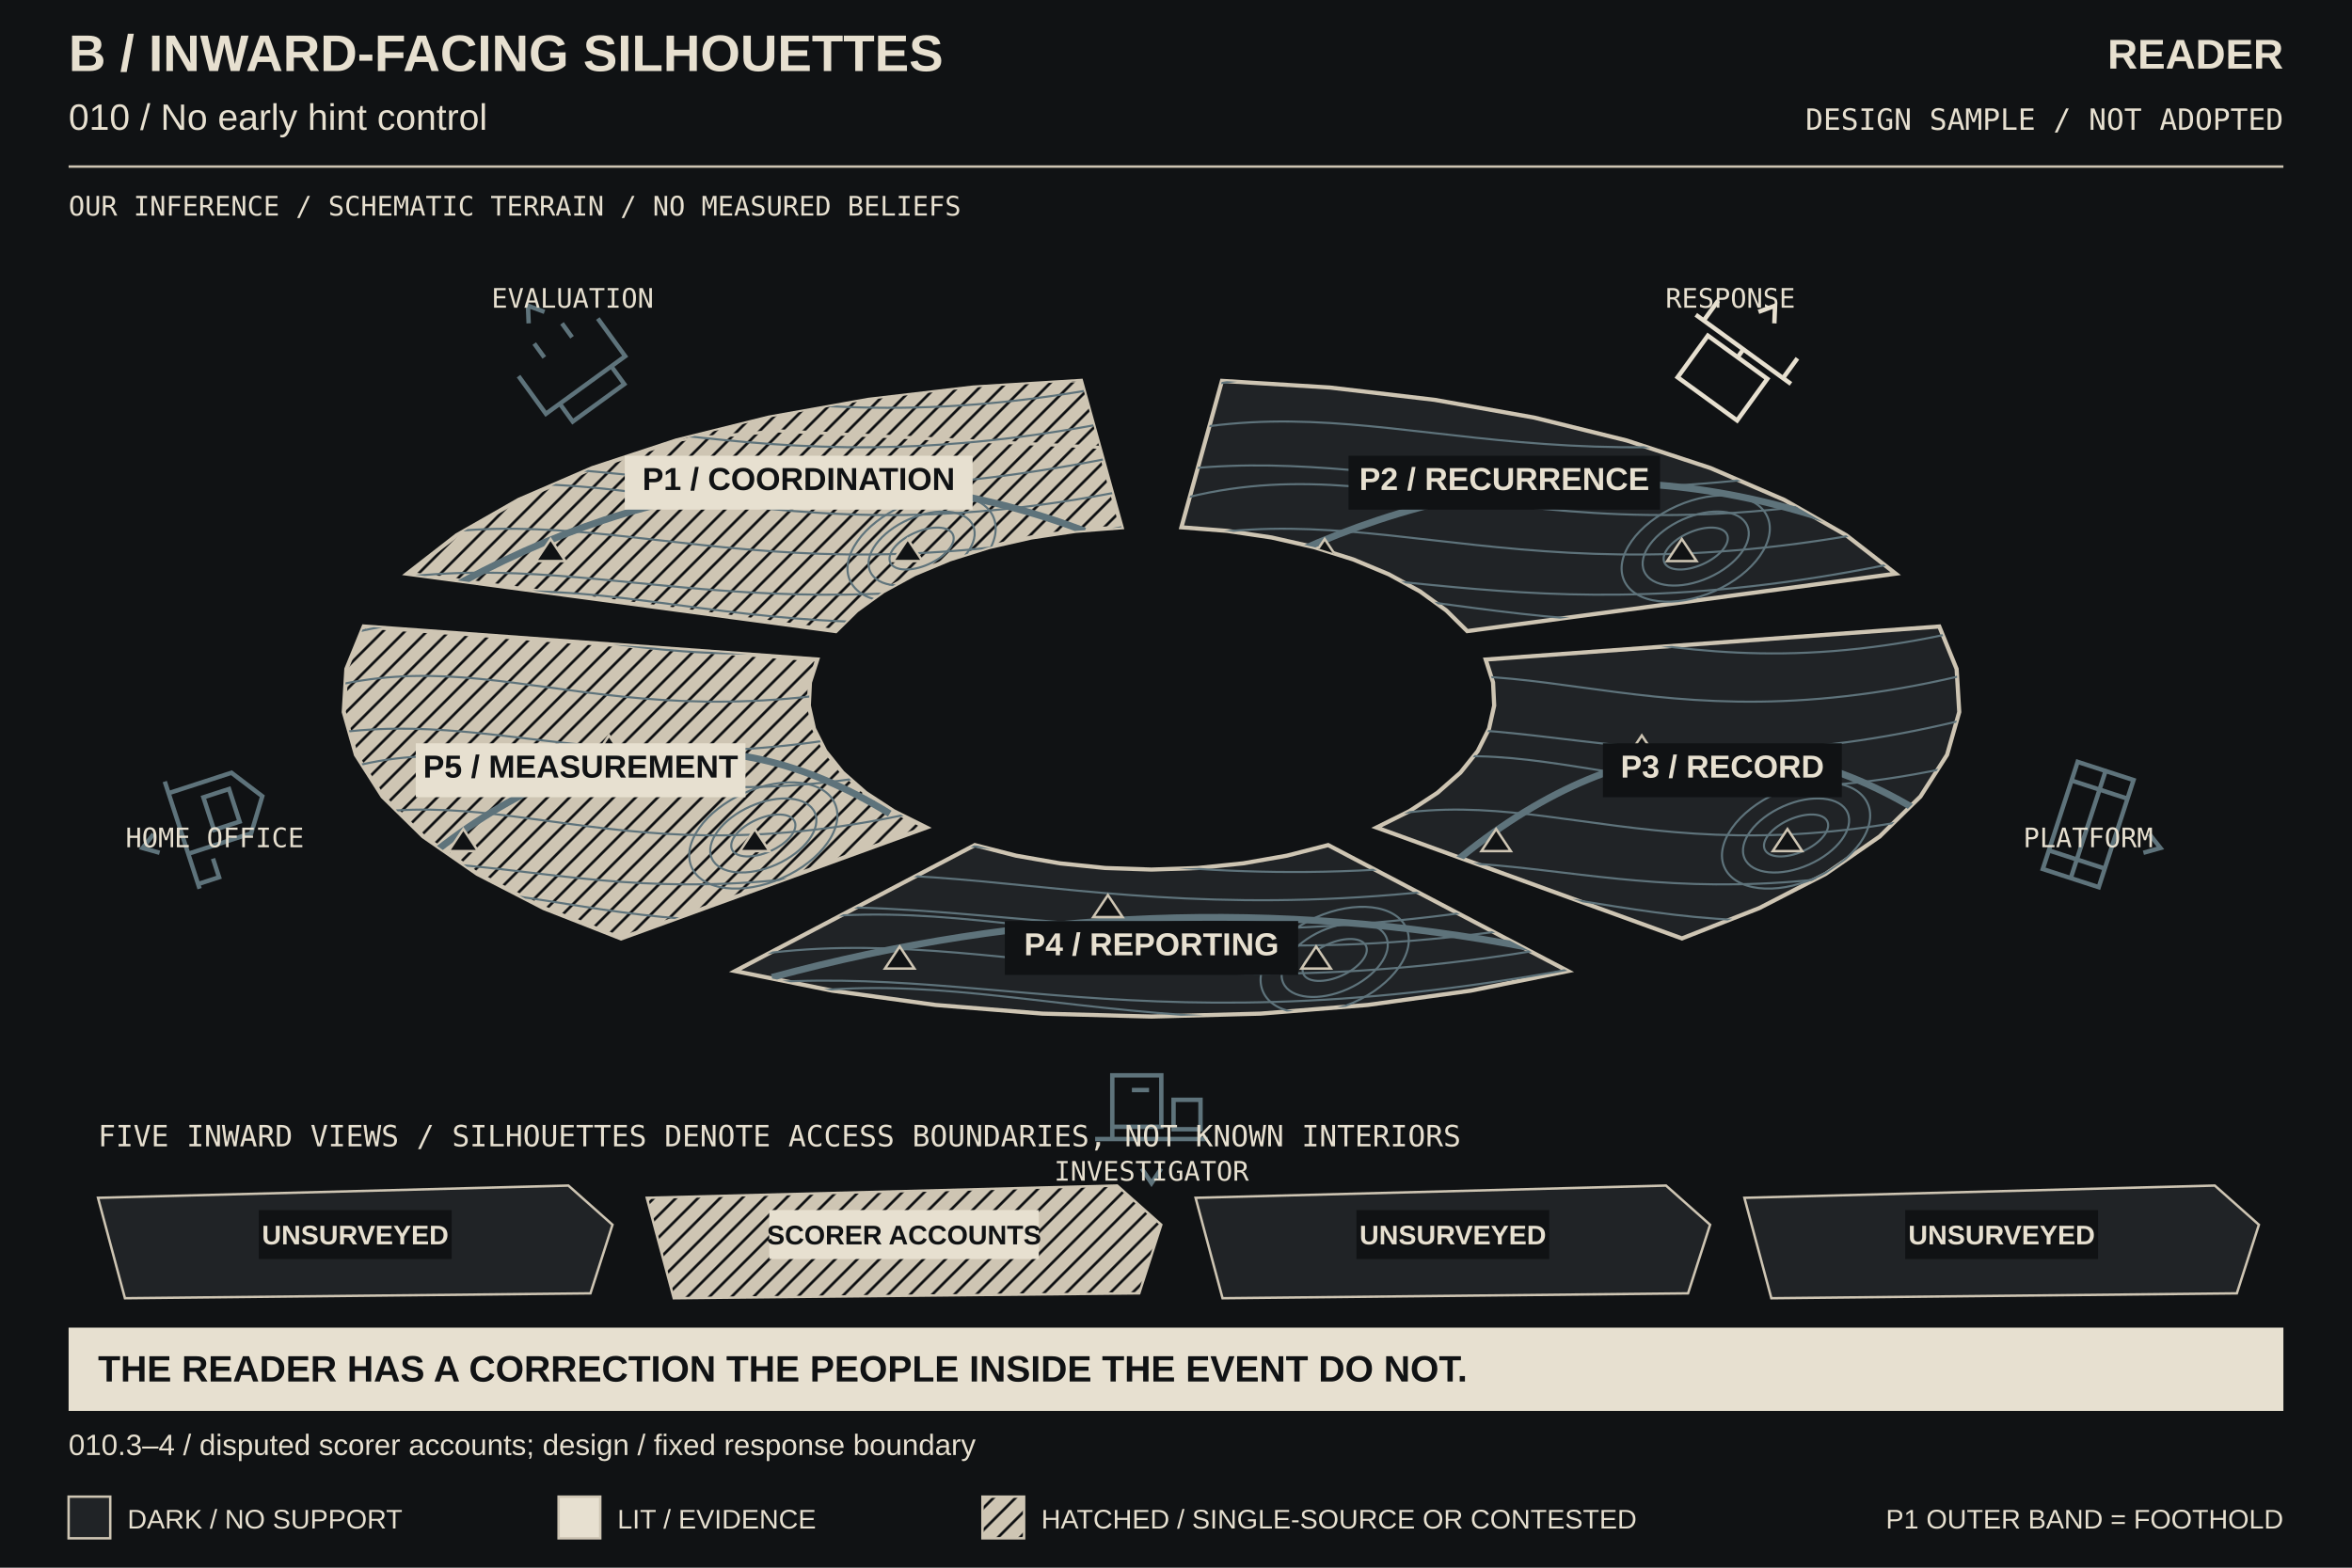
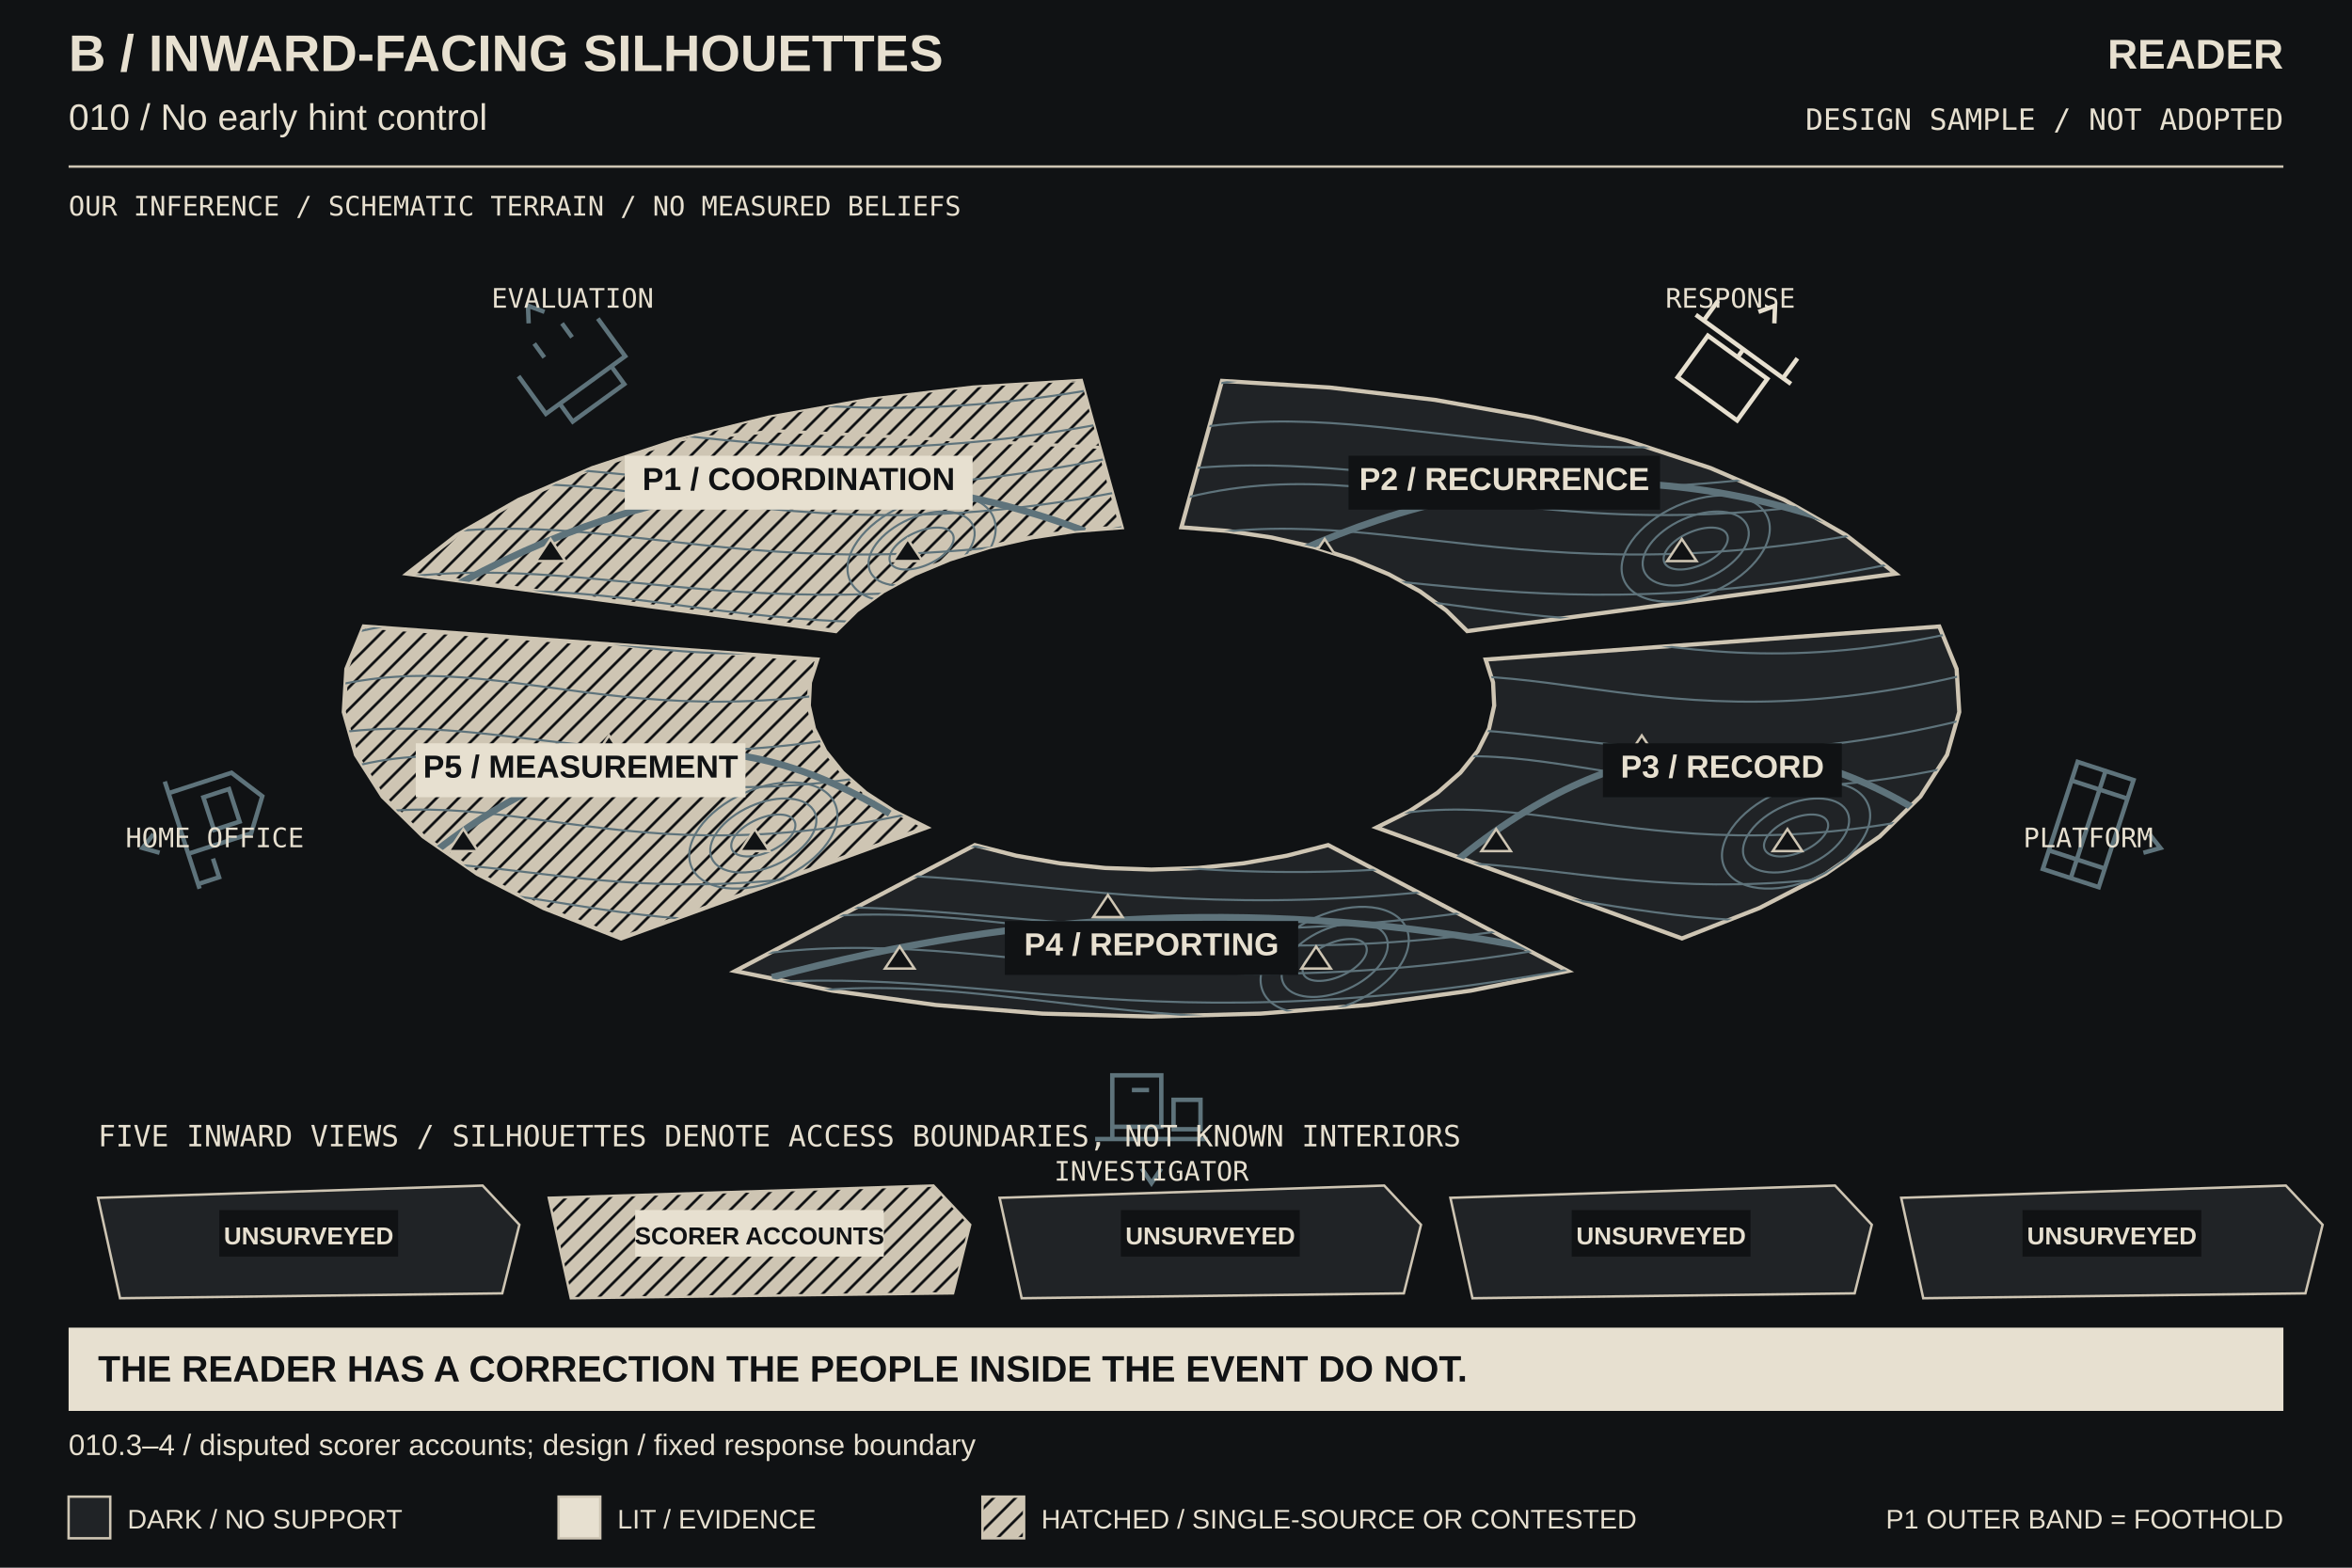
<svg xmlns="http://www.w3.org/2000/svg" width="960" height="640" viewBox="0 0 960 640" role="img" aria-labelledby="b-010-reader-no-p6-title b-010-reader-no-p6-desc" data-sample-id="b-010-reader-no-p6">
  <defs>
    <pattern id="b-010-reader-no-p6-hatch" patternUnits="userSpaceOnUse" width="9" height="9">
      <rect width="9" height="9" fill="#CEC5B3" />
      <path d="M-2,2 L2,-2 M0,9 L9,0 M7,11 L11,7" stroke="#101214" stroke-width="1.1" />
    </pattern>
  </defs>
  <rect x="0" y="0" width="960" height="640" fill="#101214" stroke="none" />
  <text x="28" y="29" font-family="Arial, Helvetica, sans-serif" font-size="21" font-weight="bold" fill="#E7E0D0" text-anchor="start">B / INWARD-FACING SILHOUETTES</text>
  <text x="932" y="28" font-family="Arial, Helvetica, sans-serif" font-size="17" font-weight="bold" fill="#E7E0D0" text-anchor="end">READER</text>
  <text x="28" y="53" font-family="Arial, Helvetica, sans-serif" font-size="15" font-weight="normal" fill="#E7E0D0" text-anchor="start">010 / No early hint control</text>
  <text x="932" y="53" font-family="monospace" font-size="12" font-weight="normal" fill="#E7E0D0" text-anchor="end">DESIGN SAMPLE / NOT ADOPTED</text>
  <path d="M28,68 L932,68" fill="none" stroke="#CEC5B3" stroke-width="1" />
  <text x="28" y="88" font-family="monospace" font-size="11" font-weight="normal" fill="#E7E0D0" text-anchor="start">OUR INFERENCE / SCHEMATIC TERRAIN / NO MEASURED BELIEFS</text>
  <g data-layer="map">
    <g data-region="P1" data-state="hatched">
      <defs>
        <clipPath id="b-010-reader-no-p6-P1-clip">
          <path d="M 166.23,234.20 L 186.40,218.53 L 211.74,204.07 L 241.80,191.09 L 276.03,179.83 L 313.80,170.48 L 354.43,163.23 L 397.17,158.21 L 441.24,155.49 L 457.80,215.27 L 439.10,216.73 L 420.97,219.43 L 403.74,223.34 L 387.71,228.37 L 373.19,234.43 L 360.43,241.42 L 349.68,249.21 L 341.13,257.65 Z" />
        </clipPath>
      </defs>
      <path data-terrain="P1" d="M 166.23,234.20 L 186.40,218.53 L 211.74,204.07 L 241.80,191.09 L 276.03,179.83 L 313.80,170.48 L 354.43,163.23 L 397.17,158.21 L 441.24,155.49 L 457.80,215.27 L 439.10,216.73 L 420.97,219.43 L 403.74,223.34 L 387.71,228.37 L 373.19,234.43 L 360.43,241.42 L 349.68,249.21 L 341.13,257.65 Z" fill="url(#b-010-reader-no-p6-hatch)" stroke="#CEC5B3" stroke-width="1.7" />
      <g clip-path="url(#b-010-reader-no-p6-P1-clip)">
        <path data-region="P1-foothold" data-state="hatched" data-terrain="P1-foothold" d="M 166.23,155.49 L 457.80,155.49 L 457.80,183.08 L 317.85,175.93 L 166.23,189.21 Z" fill="url(#b-010-reader-no-p6-hatch)" stroke="#CEC5B3" stroke-width="1.3" />
        <g data-layer="retained-terrain" fill="none" stroke="#5E737B" stroke-width="0.85">
          <path d="M151.23,164.49 C247.87,130.49 306.18,192.49 477.80,152.49" />
          <path d="M151.23,179.09 C247.87,154.09 306.18,207.09 477.80,167.09" />
          <path d="M151.23,193.68 C247.87,177.68 306.18,221.68 477.80,181.68" />
          <path d="M151.23,208.28 C247.87,174.28 306.18,236.28 477.80,196.28" />
          <path d="M151.23,222.87 C247.87,197.87 306.18,250.87 477.80,210.87" />
          <path d="M151.23,237.46 C247.87,221.46 306.18,265.46 477.80,225.46" />
          <path d="M151.23,252.06 C247.87,218.06 306.18,280.06 477.80,240.06" />
          <path d="M151.23,266.65 C247.87,241.65 306.18,294.65 477.80,254.65" />
          <ellipse cx="376.16" cy="223.94" rx="14" ry="7" transform="rotate(-24 376.16 223.94)" />
          <ellipse cx="376.16" cy="223.94" rx="23" ry="13" transform="rotate(-24 376.16 223.94)" />
          <ellipse cx="376.16" cy="223.94" rx="32" ry="19" transform="rotate(-24 376.16 223.94)" />
        </g>
        <path data-layer="retained-terrain" d="M181.23,241.65 Q312.02,167.49 442.80,216.79" fill="none" stroke="#5E737B" stroke-width="2.8" />
        <path data-layer="retained-terrain" d="M218.72,229.05 l6,-9 l6,9 Z" fill="#101214" stroke="#CEC5B3" />
        <path data-layer="retained-terrain" d="M291.61,198.40 l6,-9 l6,9 Z" fill="#101214" stroke="#CEC5B3" />
        <path data-layer="retained-terrain" d="M364.50,229.05 l6,-9 l6,9 Z" fill="#101214" stroke="#CEC5B3" />
      </g>
      <rect x="255.01" y="186.05" width="141.97" height="22" fill="#E7E0D0" stroke="none" />
      <text x="325.99" y="200.05" font-family="Arial, Helvetica, sans-serif" font-size="13" font-weight="bold" fill="#101214" text-anchor="middle">P1 / COORDINATION</text>
    </g>
    <g transform="translate(233.71 149.89) rotate(-216.00)" fill="#101214" stroke="#5E737B" stroke-width="1.8">
      <path d="M-20,10 L-20,-9 L20,-9 L20,10 M-13,-9 L-13,-18 L13,-18 L13,-9 M-7,10 L-7,17 M7,10 L7,17" />
      <path d="M-4,25 L0,31 L4,25" />
    </g>
    <text x="233.71" y="125.62" font-family="monospace" font-size="11" font-weight="normal" fill="#E7E0D0" text-anchor="middle">EVALUATION</text>
    <g data-region="P2" data-state="dark">
      <defs>
        <clipPath id="b-010-reader-no-p6-P2-clip">
          <path d="M 498.76,155.49 L 542.83,158.21 L 585.57,163.23 L 626.20,170.48 L 663.97,179.83 L 698.20,191.09 L 728.26,204.07 L 753.60,218.53 L 773.77,234.20 L 598.87,257.65 L 590.32,249.21 L 579.57,241.42 L 566.81,234.43 L 552.29,228.37 L 536.26,223.34 L 519.03,219.43 L 500.90,216.73 L 482.20,215.27 Z" />
        </clipPath>
      </defs>
      <path data-terrain="P2" d="M 498.76,155.49 L 542.83,158.21 L 585.57,163.23 L 626.20,170.48 L 663.97,179.83 L 698.20,191.09 L 728.26,204.07 L 753.60,218.53 L 773.77,234.20 L 598.87,257.65 L 590.32,249.21 L 579.57,241.42 L 566.81,234.43 L 552.29,228.37 L 536.26,223.34 L 519.03,219.43 L 500.90,216.73 L 482.20,215.27 Z" fill="#202326" stroke="#CEC5B3" stroke-width="1.7" />
      <g clip-path="url(#b-010-reader-no-p6-P2-clip)">
        <g data-layer="retained-terrain" fill="none" stroke="#5E737B" stroke-width="0.85">
          <path d="M467.20,164.49 C563.84,130.49 622.15,192.49 793.77,152.49" />
          <path d="M467.20,179.09 C563.84,154.09 622.15,207.09 793.77,167.09" />
          <path d="M467.20,193.68 C563.84,177.68 622.15,221.68 793.77,181.68" />
          <path d="M467.20,208.28 C563.84,174.28 622.15,236.28 793.77,196.28" />
          <path d="M467.20,222.87 C563.84,197.87 622.15,250.87 793.77,210.87" />
          <path d="M467.20,237.46 C563.84,221.46 622.15,265.46 793.77,225.46" />
          <path d="M467.20,252.06 C563.84,218.06 622.15,280.06 793.77,240.06" />
          <path d="M467.20,266.65 C563.84,241.65 622.15,294.65 793.77,254.65" />
          <ellipse cx="692.13" cy="223.94" rx="14" ry="7" transform="rotate(-24 692.13 223.94)" />
          <ellipse cx="692.13" cy="223.94" rx="23" ry="13" transform="rotate(-24 692.13 223.94)" />
          <ellipse cx="692.13" cy="223.94" rx="32" ry="19" transform="rotate(-24 692.13 223.94)" />
        </g>
        <path data-layer="retained-terrain" d="M497.20,241.65 Q627.98,167.49 758.77,216.79" fill="none" stroke="#5E737B" stroke-width="2.8" />
        <path data-layer="retained-terrain" d="M534.68,229.05 l6,-9 l6,9 Z" fill="#101214" stroke="#CEC5B3" />
        <path data-layer="retained-terrain" d="M607.57,198.40 l6,-9 l6,9 Z" fill="#101214" stroke="#CEC5B3" />
        <path data-layer="retained-terrain" d="M680.47,229.05 l6,-9 l6,9 Z" fill="#101214" stroke="#CEC5B3" />
      </g>
      <rect x="550.43" y="186.05" width="127.15" height="22" fill="#101214" stroke="none" />
      <text x="614.01" y="200.05" font-family="Arial, Helvetica, sans-serif" font-size="13" font-weight="bold" fill="#E7E0D0" text-anchor="middle">P2 / RECURRENCE</text>
    </g>
    <g transform="translate(706.29 149.89) rotate(-144.00)" fill="#101214" stroke="#E7E0D0" stroke-width="1.8">
      <path d="M-24,9 L24,9 M-20,9 L-20,19 M20,9 L20,19 M-15,5 L-15,-16 L15,-16 L15,5 Z M0,5 L0,9" />
      <path d="M-4,25 L0,31 L4,25" />
    </g>
    <text x="706.29" y="125.62" font-family="monospace" font-size="11" font-weight="normal" fill="#E7E0D0" text-anchor="middle">RESPONSE</text>
    <g data-region="P3" data-state="dark">
      <defs>
        <clipPath id="b-010-reader-no-p6-P3-clip">
          <path d="M 791.54,255.76 L 798.62,273.10 L 799.69,290.67 L 794.73,308.13 L 783.85,325.17 L 767.23,341.48 L 745.18,356.75 L 718.11,370.71 L 686.50,383.11 L 561.85,337.83 L 575.26,331.15 L 586.74,323.64 L 596.10,315.41 L 603.15,306.63 L 607.77,297.46 L 609.87,288.05 L 609.41,278.59 L 606.41,269.25 Z" />
        </clipPath>
      </defs>
      <path data-terrain="P3" d="M 791.54,255.76 L 798.62,273.10 L 799.69,290.67 L 794.73,308.13 L 783.85,325.17 L 767.23,341.48 L 745.18,356.75 L 718.11,370.71 L 686.50,383.11 L 561.85,337.83 L 575.26,331.15 L 586.74,323.64 L 596.10,315.41 L 603.15,306.63 L 607.77,297.46 L 609.87,288.05 L 609.41,278.59 L 606.41,269.25 Z" fill="#202326" stroke="#CEC5B3" stroke-width="1.7" />
      <g clip-path="url(#b-010-reader-no-p6-P3-clip)">
        <g data-layer="retained-terrain" fill="none" stroke="#5E737B" stroke-width="0.85">
          <path d="M546.85,264.76 C628.44,230.76 676.01,292.76 819.69,252.76" />
          <path d="M546.85,282.95 C628.44,257.95 676.01,310.95 819.69,270.95" />
          <path d="M546.85,301.14 C628.44,285.14 676.01,329.14 819.69,289.14" />
          <path d="M546.85,319.34 C628.44,285.34 676.01,347.34 819.69,307.34" />
          <path d="M546.85,337.53 C628.44,312.53 676.01,365.53 819.69,325.53" />
          <path d="M546.85,355.72 C628.44,339.72 676.01,383.72 819.69,343.72" />
          <path d="M546.85,373.92 C628.44,339.92 676.01,401.92 819.69,361.92" />
          <path d="M546.85,392.11 C628.44,367.11 676.01,420.11 819.69,380.11" />
          <ellipse cx="733.09" cy="341.08" rx="14" ry="7" transform="rotate(-24 733.09 341.08)" />
          <ellipse cx="733.09" cy="341.08" rx="23" ry="13" transform="rotate(-24 733.09 341.08)" />
          <ellipse cx="733.09" cy="341.08" rx="32" ry="19" transform="rotate(-24 733.09 341.08)" />
        </g>
        <path data-layer="retained-terrain" d="M576.85,367.11 Q680.77,267.76 784.69,332.17" fill="none" stroke="#5E737B" stroke-width="2.8" />
        <path data-layer="retained-terrain" d="M604.66,347.45 l6,-9 l6,9 Z" fill="#101214" stroke="#CEC5B3" />
        <path data-layer="retained-terrain" d="M664.12,309.25 l6,-9 l6,9 Z" fill="#101214" stroke="#CEC5B3" />
        <path data-layer="retained-terrain" d="M723.58,347.45 l6,-9 l6,9 Z" fill="#101214" stroke="#CEC5B3" />
      </g>
      <rect x="654.25" y="303.45" width="97.51" height="22" fill="#101214" stroke="none" />
      <text x="703.01" y="317.45" font-family="Arial, Helvetica, sans-serif" font-size="13" font-weight="bold" fill="#E7E0D0" text-anchor="middle">P3 / RECORD</text>
    </g>
    <g transform="translate(852.32 336.61) rotate(-72.00)" fill="#101214" stroke="#5E737B" stroke-width="1.8">
      <path d="M-23,12 L23,12 L23,-12 L-23,-12 Z M-15,-12 L-15,12 M15,-12 L15,12 M-23,0 L23,0" />
      <path d="M-4,25 L0,31 L4,25" />
    </g>
    <text x="852.32" y="345.88" font-family="monospace" font-size="11" font-weight="normal" fill="#E7E0D0" text-anchor="middle">PLATFORM</text>
    <g data-region="P4" data-state="dark">
      <defs>
        <clipPath id="b-010-reader-no-p6-P4-clip">
          <path d="M 639.96,396.43 L 600.27,404.44 L 558.19,410.27 L 514.50,413.81 L 470.00,415.00 L 425.50,413.81 L 381.81,410.27 L 339.73,404.44 L 300.04,396.43 L 397.89,345.00 L 414.74,349.32 L 432.59,352.45 L 451.12,354.36 L 470.00,355.00 L 488.88,354.36 L 507.41,352.45 L 525.26,349.32 L 542.11,345.00 Z" />
        </clipPath>
      </defs>
      <path data-terrain="P4" d="M 639.96,396.43 L 600.27,404.44 L 558.19,410.27 L 514.50,413.81 L 470.00,415.00 L 425.50,413.81 L 381.81,410.27 L 339.73,404.44 L 300.04,396.43 L 397.89,345.00 L 414.74,349.32 L 432.59,352.45 L 451.12,354.36 L 470.00,355.00 L 488.88,354.36 L 507.41,352.45 L 525.26,349.32 L 542.11,345.00 Z" fill="#202326" stroke="#CEC5B3" stroke-width="1.7" />
      <g clip-path="url(#b-010-reader-no-p6-P4-clip)">
        <g data-layer="retained-terrain" fill="none" stroke="#5E737B" stroke-width="0.85">
          <path d="M285.04,354.00 C395.22,320.00 463.20,382.00 659.96,342.00" />
          <path d="M285.04,364.00 C395.22,339.00 463.20,392.00 659.96,352.00" />
          <path d="M285.04,374.00 C395.22,358.00 463.20,402.00 659.96,362.00" />
          <path d="M285.04,384.00 C395.22,350.00 463.20,412.00 659.96,372.00" />
          <path d="M285.04,394.00 C395.22,369.00 463.20,422.00 659.96,382.00" />
          <path d="M285.04,404.00 C395.22,388.00 463.20,432.00 659.96,392.00" />
          <path d="M285.04,414.00 C395.22,380.00 463.20,442.00 659.96,402.00" />
          <path d="M285.04,424.00 C395.22,399.00 463.20,452.00 659.96,412.00" />
          <ellipse cx="544.78" cy="391.90" rx="14" ry="7" transform="rotate(-24 544.78 391.90)" />
          <ellipse cx="544.78" cy="391.90" rx="23" ry="13" transform="rotate(-24 544.78 391.90)" />
          <ellipse cx="544.78" cy="391.90" rx="32" ry="19" transform="rotate(-24 544.78 391.90)" />
        </g>
        <path data-layer="retained-terrain" d="M315.04,399.00 Q470.00,357.00 624.96,387.00" fill="none" stroke="#5E737B" stroke-width="2.8" />
        <path data-layer="retained-terrain" d="M361.22,395.40 l6,-9 l6,9 Z" fill="#101214" stroke="#CEC5B3" />
        <path data-layer="retained-terrain" d="M446.21,374.40 l6,-9 l6,9 Z" fill="#101214" stroke="#CEC5B3" />
        <path data-layer="retained-terrain" d="M531.19,395.40 l6,-9 l6,9 Z" fill="#101214" stroke="#CEC5B3" />
      </g>
      <rect x="410.13" y="376.0" width="119.74" height="22" fill="#101214" stroke="none" />
      <text x="470.0" y="390.0" font-family="Arial, Helvetica, sans-serif" font-size="13" font-weight="bold" fill="#E7E0D0" text-anchor="middle">P4 / REPORTING</text>
    </g>
    <g transform="translate(470.00 452.00) rotate(0.00)" fill="#101214" stroke="#5E737B" stroke-width="1.8">
      <path d="M-23,13 L23,13 M-16,13 L-16,-13 L4,-13 L4,8 L-16,8 M-8,-7 L-1,-7 M9,-3 L20,-3 L20,9 L9,9 Z" />
      <path d="M-4,25 L0,31 L4,25" />
    </g>
    <text x="470.0" y="482.0" font-family="monospace" font-size="11" font-weight="normal" fill="#E7E0D0" text-anchor="middle">INVESTIGATOR</text>
    <g data-region="P5" data-state="hatched">
      <defs>
        <clipPath id="b-010-reader-no-p6-P5-clip">
          <path d="M 253.50,383.11 L 221.89,370.71 L 194.82,356.75 L 172.77,341.48 L 156.15,325.17 L 145.27,308.13 L 140.31,290.67 L 141.38,273.10 L 148.46,255.76 L 333.59,269.25 L 330.59,278.59 L 330.13,288.05 L 332.23,297.46 L 336.85,306.63 L 343.90,315.41 L 353.26,323.64 L 364.74,331.15 L 378.15,337.83 Z" />
        </clipPath>
      </defs>
      <path data-terrain="P5" d="M 253.50,383.11 L 221.89,370.71 L 194.82,356.75 L 172.77,341.48 L 156.15,325.17 L 145.27,308.13 L 140.31,290.67 L 141.38,273.10 L 148.46,255.76 L 333.59,269.25 L 330.59,278.59 L 330.13,288.05 L 332.23,297.46 L 336.85,306.63 L 343.90,315.41 L 353.26,323.64 L 364.74,331.15 L 378.15,337.83 Z" fill="url(#b-010-reader-no-p6-hatch)" stroke="#CEC5B3" stroke-width="1.7" />
      <g clip-path="url(#b-010-reader-no-p6-P5-clip)">
        <g data-layer="retained-terrain" fill="none" stroke="#5E737B" stroke-width="0.85">
          <path d="M125.31,264.76 C206.91,230.76 254.48,292.76 398.15,252.76" />
          <path d="M125.31,282.95 C206.91,257.95 254.48,310.95 398.15,270.95" />
          <path d="M125.31,301.14 C206.91,285.14 254.48,329.14 398.15,289.14" />
          <path d="M125.31,319.34 C206.91,285.34 254.48,347.34 398.15,307.34" />
          <path d="M125.31,337.53 C206.91,312.53 254.48,365.53 398.15,325.53" />
          <path d="M125.31,355.72 C206.91,339.72 254.48,383.72 398.15,343.72" />
          <path d="M125.31,373.92 C206.91,339.92 254.48,401.92 398.15,361.92" />
          <path d="M125.31,392.11 C206.91,367.11 254.48,420.11 398.15,380.11" />
          <ellipse cx="311.56" cy="341.08" rx="14" ry="7" transform="rotate(-24 311.56 341.08)" />
          <ellipse cx="311.56" cy="341.08" rx="23" ry="13" transform="rotate(-24 311.56 341.08)" />
          <ellipse cx="311.56" cy="341.08" rx="32" ry="19" transform="rotate(-24 311.56 341.08)" />
        </g>
        <path data-layer="retained-terrain" d="M155.31,367.11 Q259.23,267.76 363.15,332.17" fill="none" stroke="#5E737B" stroke-width="2.8" />
        <path data-layer="retained-terrain" d="M183.12,347.45 l6,-9 l6,9 Z" fill="#101214" stroke="#CEC5B3" />
        <path data-layer="retained-terrain" d="M242.58,309.25 l6,-9 l6,9 Z" fill="#101214" stroke="#CEC5B3" />
        <path data-layer="retained-terrain" d="M302.04,347.45 l6,-9 l6,9 Z" fill="#101214" stroke="#CEC5B3" />
      </g>
      <rect x="169.71" y="303.45" width="134.56" height="22" fill="#E7E0D0" stroke="none" />
      <text x="236.99" y="317.45" font-family="Arial, Helvetica, sans-serif" font-size="13" font-weight="bold" fill="#101214" text-anchor="middle">P5 / MEASUREMENT</text>
    </g>
    <g transform="translate(87.68 336.61) rotate(72.00)" fill="#101214" stroke="#5E737B" stroke-width="1.8">
      <path d="M-23,14 L23,14 M-18,14 L-18,-13 L-5,-22 L8,-13 L8,14 M-12,-10 L2,-10 L2,1 L-12,1 Z M13,5 L21,5 L21,14" />
      <path d="M-4,25 L0,31 L4,25" />
    </g>
    <text x="87.68" y="345.88" font-family="monospace" font-size="11" font-weight="normal" fill="#E7E0D0" text-anchor="middle">HOME OFFICE</text>
    <text x="40" y="468" font-family="monospace" font-size="12" font-weight="normal" fill="#E7E0D0" text-anchor="start">FIVE INWARD VIEWS / SILHOUETTES DENOTE ACCESS BOUNDARIES, NOT KNOWN INTERIORS</text>
  </g>
  <g data-observation="response" data-state="dark">
-     <path data-terrain="observation-response" d="M 40.00,489.00 L 232.00,484.00 L 250.00,500.00 L 241.00,528.00 L 51.00,530.00 Z" fill="#202326" stroke="#CEC5B3" />
-     <rect x="105.65" y="494" width="78.7" height="20" fill="#101214" stroke="none" />
-     <text x="145" y="508" font-family="Arial, Helvetica, sans-serif" font-size="11" font-weight="bold" fill="#E7E0D0" text-anchor="middle">UNSURVEYED</text>
+     <path data-terrain="observation-response" d="M 40.00,489.00 L 197.00,484.00 L 212.00,500.00 L 205.00,528.00 L 49.00,530.00 Z" fill="#202326" stroke="#CEC5B3" />
+     <rect x="89.5" y="494" width="73.0" height="19" fill="#101214" stroke="none" />
+     <text x="126" y="508" font-family="Arial, Helvetica, sans-serif" font-size="10" font-weight="bold" fill="#E7E0D0" text-anchor="middle">UNSURVEYED</text>
  </g>
  <g data-observation="correction" data-state="hatched">
-     <path data-terrain="observation-correction" d="M 264.00,489.00 L 456.00,484.00 L 474.00,500.00 L 465.00,528.00 L 275.00,530.00 Z" fill="url(#b-010-reader-no-p6-hatch)" stroke="#CEC5B3" />
-     <rect x="313.98" y="494" width="110.05" height="20" fill="#E7E0D0" stroke="none" />
-     <text x="369" y="508" font-family="Arial, Helvetica, sans-serif" font-size="11" font-weight="bold" fill="#101214" text-anchor="middle">SCORER ACCOUNTS</text>
+     <path data-terrain="observation-correction" d="M 224.00,489.00 L 381.00,484.00 L 396.00,500.00 L 389.00,528.00 L 233.00,530.00 Z" fill="url(#b-010-reader-no-p6-hatch)" stroke="#CEC5B3" />
+     <rect x="259.25" y="494" width="101.5" height="19" fill="#E7E0D0" stroke="none" />
+     <text x="310" y="508" font-family="Arial, Helvetica, sans-serif" font-size="10" font-weight="bold" fill="#101214" text-anchor="middle">SCORER ACCOUNTS</text>
  </g>
  <g data-observation="configuration" data-state="dark">
-     <path data-terrain="observation-configuration" d="M 488.00,489.00 L 680.00,484.00 L 698.00,500.00 L 689.00,528.00 L 499.00,530.00 Z" fill="#202326" stroke="#CEC5B3" />
-     <rect x="553.65" y="494" width="78.7" height="20" fill="#101214" stroke="none" />
-     <text x="593" y="508" font-family="Arial, Helvetica, sans-serif" font-size="11" font-weight="bold" fill="#E7E0D0" text-anchor="middle">UNSURVEYED</text>
+     <path data-terrain="observation-configuration" d="M 408.00,489.00 L 565.00,484.00 L 580.00,500.00 L 573.00,528.00 L 417.00,530.00 Z" fill="#202326" stroke="#CEC5B3" />
+     <rect x="457.5" y="494" width="73.0" height="19" fill="#101214" stroke="none" />
+     <text x="494" y="508" font-family="Arial, Helvetica, sans-serif" font-size="10" font-weight="bold" fill="#E7E0D0" text-anchor="middle">UNSURVEYED</text>
  </g>
  <g data-observation="weights" data-state="dark">
-     <path data-terrain="observation-weights" d="M 712.00,489.00 L 904.00,484.00 L 922.00,500.00 L 913.00,528.00 L 723.00,530.00 Z" fill="#202326" stroke="#CEC5B3" />
-     <rect x="777.65" y="494" width="78.7" height="20" fill="#101214" stroke="none" />
-     <text x="817" y="508" font-family="Arial, Helvetica, sans-serif" font-size="11" font-weight="bold" fill="#E7E0D0" text-anchor="middle">UNSURVEYED</text>
+     <path data-terrain="observation-weights" d="M 592.00,489.00 L 749.00,484.00 L 764.00,500.00 L 757.00,528.00 L 601.00,530.00 Z" fill="#202326" stroke="#CEC5B3" />
+     <rect x="641.5" y="494" width="73.0" height="19" fill="#101214" stroke="none" />
+     <text x="678" y="508" font-family="Arial, Helvetica, sans-serif" font-size="10" font-weight="bold" fill="#E7E0D0" text-anchor="middle">UNSURVEYED</text>
+   </g>
+   <g data-observation="staging" data-state="dark">
+     <path data-terrain="observation-staging" d="M 776.00,489.00 L 933.00,484.00 L 948.00,500.00 L 941.00,528.00 L 785.00,530.00 Z" fill="#202326" stroke="#CEC5B3" />
+     <rect x="825.5" y="494" width="73.0" height="19" fill="#101214" stroke="none" />
+     <text x="862" y="508" font-family="Arial, Helvetica, sans-serif" font-size="10" font-weight="bold" fill="#E7E0D0" text-anchor="middle">UNSURVEYED</text>
  </g>
  <rect x="28" y="542" width="904" height="34" fill="#E7E0D0" stroke="none" />
  <text x="40" y="564" font-family="Arial, Helvetica, sans-serif" font-size="15" font-weight="bold" fill="#101214" text-anchor="start">THE READER HAS A CORRECTION THE PEOPLE INSIDE THE EVENT DO NOT.</text>
  <text x="28" y="594" font-family="Arial, Helvetica, sans-serif" font-size="12" font-weight="normal" fill="#E7E0D0" text-anchor="start">010.3–4 / disputed scorer accounts; design / fixed response boundary</text>
  <rect x="28" y="611" width="17" height="17" fill="#202326" stroke="#CEC5B3" />
  <text x="52" y="624" font-family="Arial, Helvetica, sans-serif" font-size="11" font-weight="normal" fill="#E7E0D0" text-anchor="start">DARK / NO SUPPORT</text>
  <rect x="228" y="611" width="17" height="17" fill="#E7E0D0" stroke="#CEC5B3" />
  <text x="252" y="624" font-family="Arial, Helvetica, sans-serif" font-size="11" font-weight="normal" fill="#E7E0D0" text-anchor="start">LIT / EVIDENCE</text>
  <rect x="401" y="611" width="17" height="17" fill="url(#b-010-reader-no-p6-hatch)" stroke="#CEC5B3" />
  <text x="425" y="624" font-family="Arial, Helvetica, sans-serif" font-size="11" font-weight="normal" fill="#E7E0D0" text-anchor="start">HATCHED / SINGLE-SOURCE OR CONTESTED</text>
  <text x="932" y="624" font-family="Arial, Helvetica, sans-serif" font-size="11" font-weight="normal" fill="#E7E0D0" text-anchor="end">P1 OUTER BAND = FOOTHOLD</text>
</svg>
